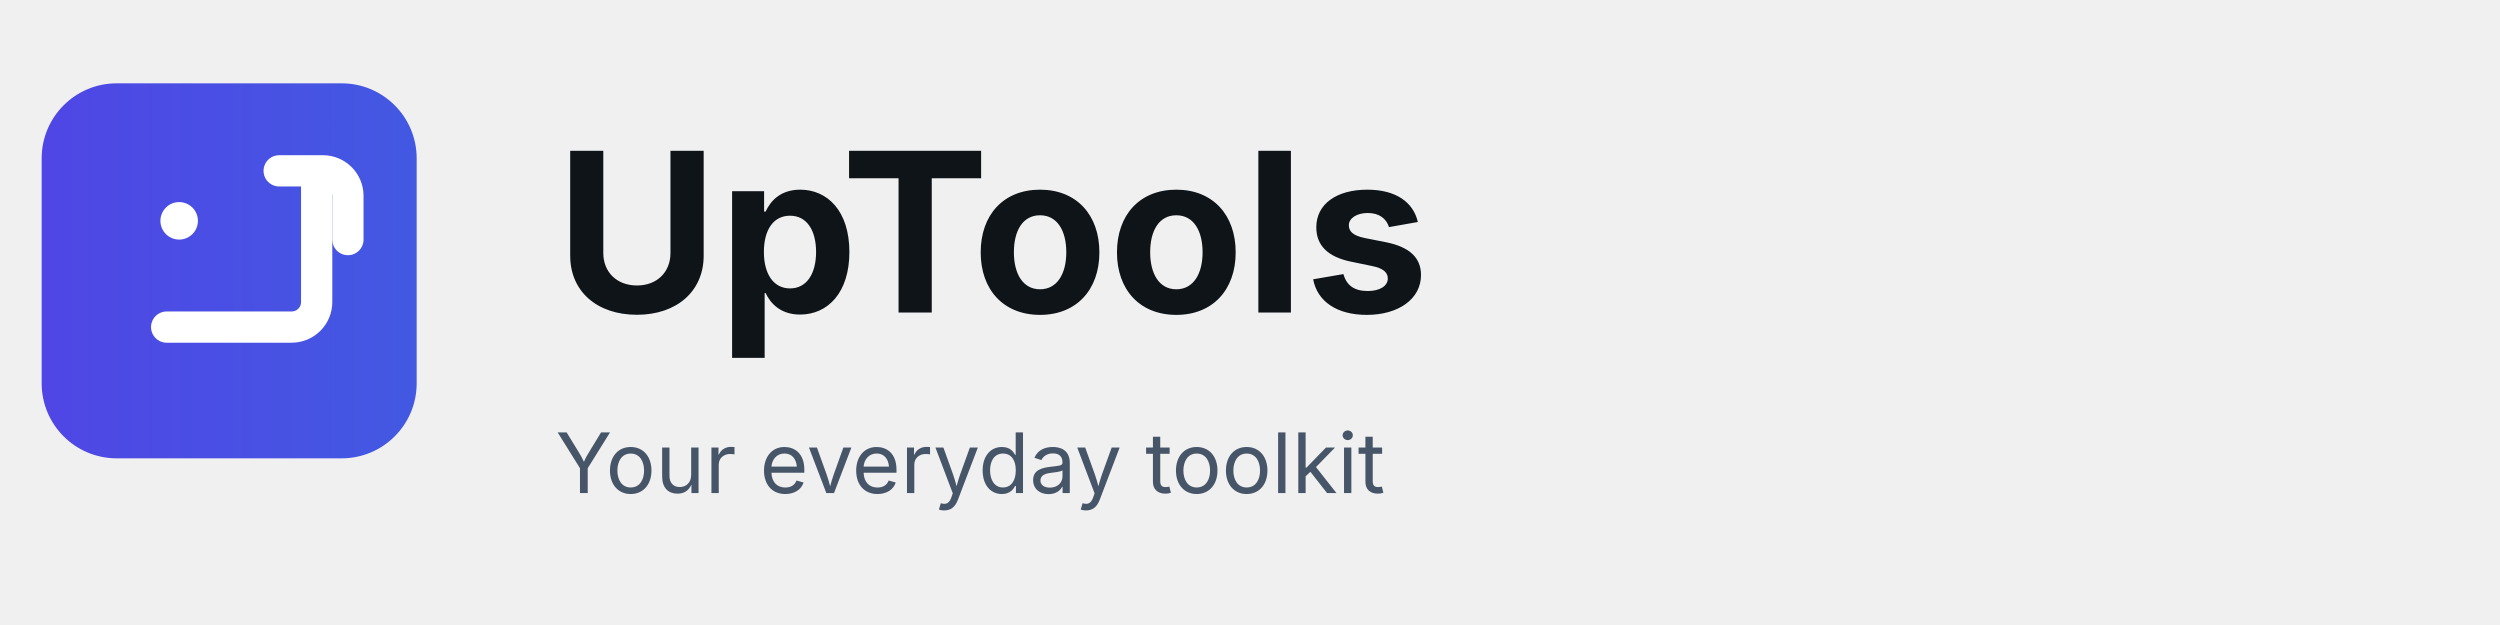
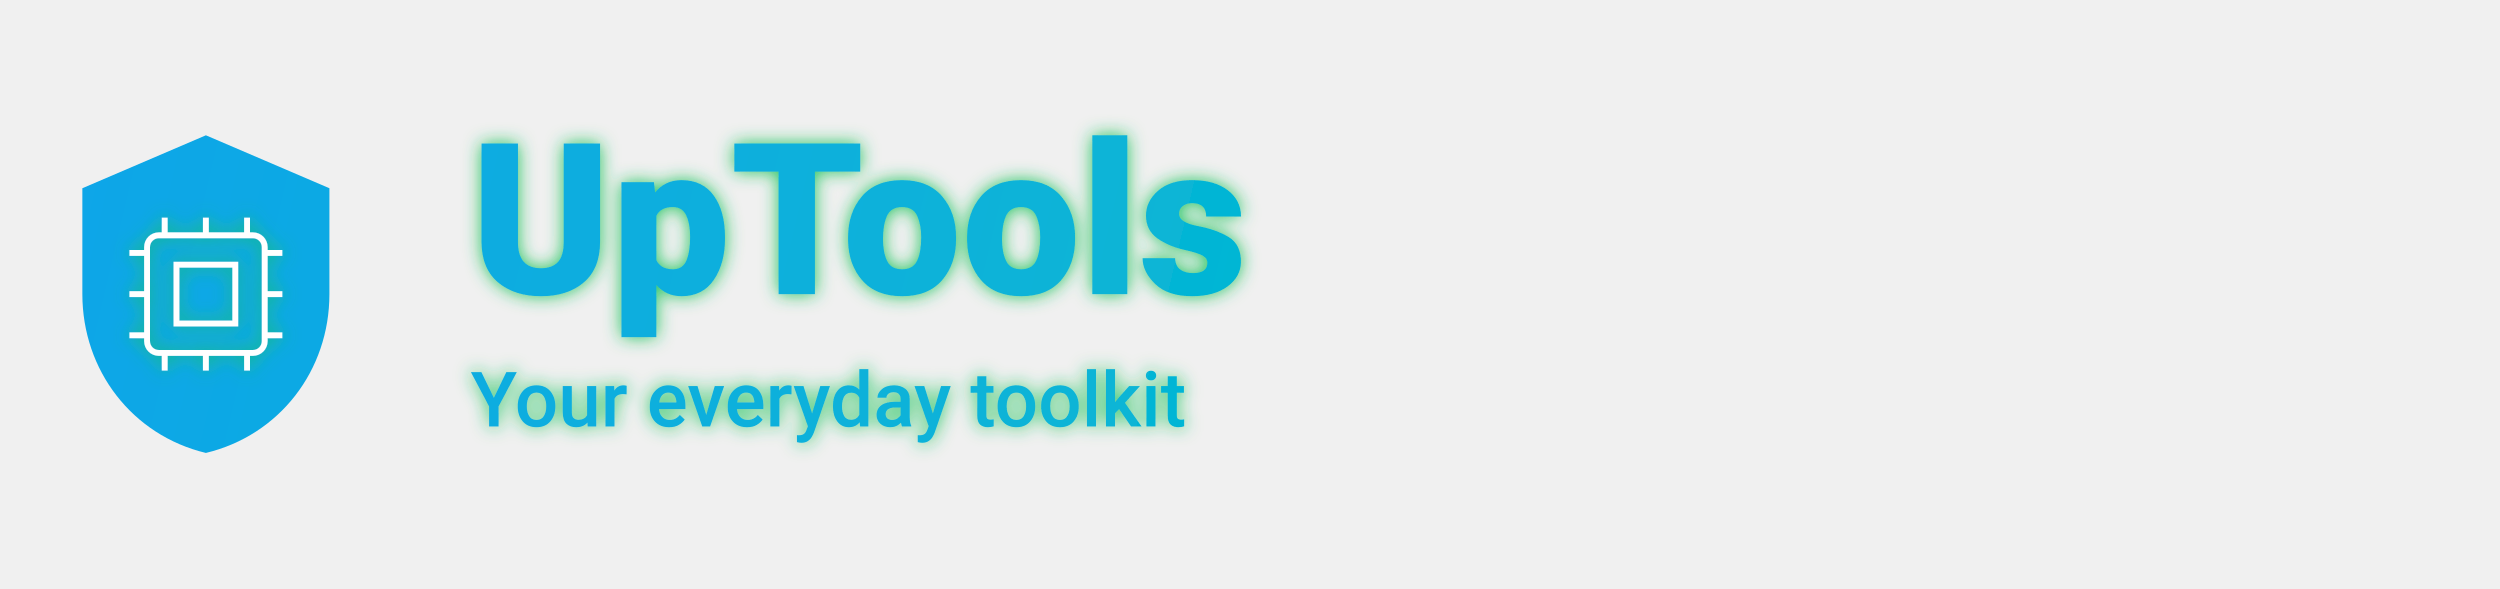
- <svg xmlns="http://www.w3.org/2000/svg" width="720" height="180" viewBox="0 0 720 180" fill="none" role="img" aria-label="UpTools">
+ <svg xmlns="http://www.w3.org/2000/svg" width="850" height="200" viewBox="0 0 850 200" role="img" aria-label="UpTools logo">
  <defs>
-     <linearGradient id="uptools-g" x1="0" y1="0" x2="720" y2="0" gradientUnits="userSpaceOnUse">
-       <stop offset="0" stop-color="#4F46E5" />
-       <stop offset="1" stop-color="#06B6D4" />
+     <linearGradient id="logo-grad" x1="0" y1="0" x2="850" y2="200" gradientUnits="userSpaceOnUse">
+       <stop offset="0" stop-color="#0EA5E9" />
+       <stop offset="0.5" stop-color="#06B6D4" />
+       <stop offset="1" stop-color="#22C55E" />
    </linearGradient>
+     <filter id="green-glow" x="-50%" y="-50%" width="200%" height="200%">
+       <feDropShadow dx="0" dy="0" stdDeviation="3" flood-color="#22C55E" flood-opacity="1" />
+     </filter>
  </defs>
-   <g transform="translate(12,24) scale(0.9)">
-     <rect x="0" y="0" width="120" height="120" rx="24" fill="url(#uptools-g)" />
-     <path d="M40 78h40a8 8 0 0 0 8-8V30" stroke="white" stroke-width="10" stroke-linecap="round" stroke-linejoin="round" />
-     <path d="M76 28h14a8 8 0 0 1 8 8v14" stroke="white" stroke-width="10" stroke-linecap="round" stroke-linejoin="round" />
-     <circle cx="44" cy="44" r="6" fill="white" />
+   <g transform="translate(10,40)">
+     <path d="M60 6 L102 24 V60 C102 86 85 108 60 114 C35 108 18 86 18 60 V24 Z" fill="url(#logo-grad)" />
+     <g stroke="white" stroke-width="2" fill="none" filter="url(#green-glow)">
+       <rect x="40" y="40" width="40" height="40" rx="4" ry="4" fill="none" />
+       <path d="M50 50h20v20H50z" />
+       <line x1="60" y1="40" x2="60" y2="34" />
+       <line x1="60" y1="80" x2="60" y2="86" />
+       <line x1="40" y1="60" x2="34" y2="60" />
+       <line x1="80" y1="60" x2="86" y2="60" />
+       <line x1="46" y1="40" x2="46" y2="34" />
+       <line x1="74" y1="40" x2="74" y2="34" />
+       <line x1="46" y1="80" x2="46" y2="86" />
+       <line x1="74" y1="80" x2="74" y2="86" />
+       <line x1="40" y1="46" x2="34" y2="46" />
+       <line x1="40" y1="74" x2="34" y2="74" />
+       <line x1="80" y1="46" x2="86" y2="46" />
+       <line x1="80" y1="74" x2="86" y2="74" />
+     </g>
  </g>
-   <g transform="translate(160,30)">
-     <text x="0" y="60" font-family="Inter, ui-sans-serif, system-ui, -apple-system, Segoe UI, Roboto, Ubuntu, Cantarell" font-weight="700" font-size="64" fill="#0F1419">UpTools</text>
-     <text x="0" y="112" font-family="Inter, ui-sans-serif, system-ui, -apple-system, Segoe UI, Roboto, Ubuntu, Cantarell" font-weight="400" font-size="24" fill="#475569">Your everyday toolkit</text>
-   </g>
+   <text x="160" y="100" font-family="Poppins, Segoe UI, Roboto, sans-serif" font-weight="800" font-size="72" fill="url(#logo-grad)" filter="url(#green-glow)">UpTools</text>
+   <text x="160" y="145" font-family="Poppins, Segoe UI, Roboto, sans-serif" font-weight="500" font-size="26" fill="url(#logo-grad)" filter="url(#green-glow)">Your everyday toolkit</text>
</svg>
